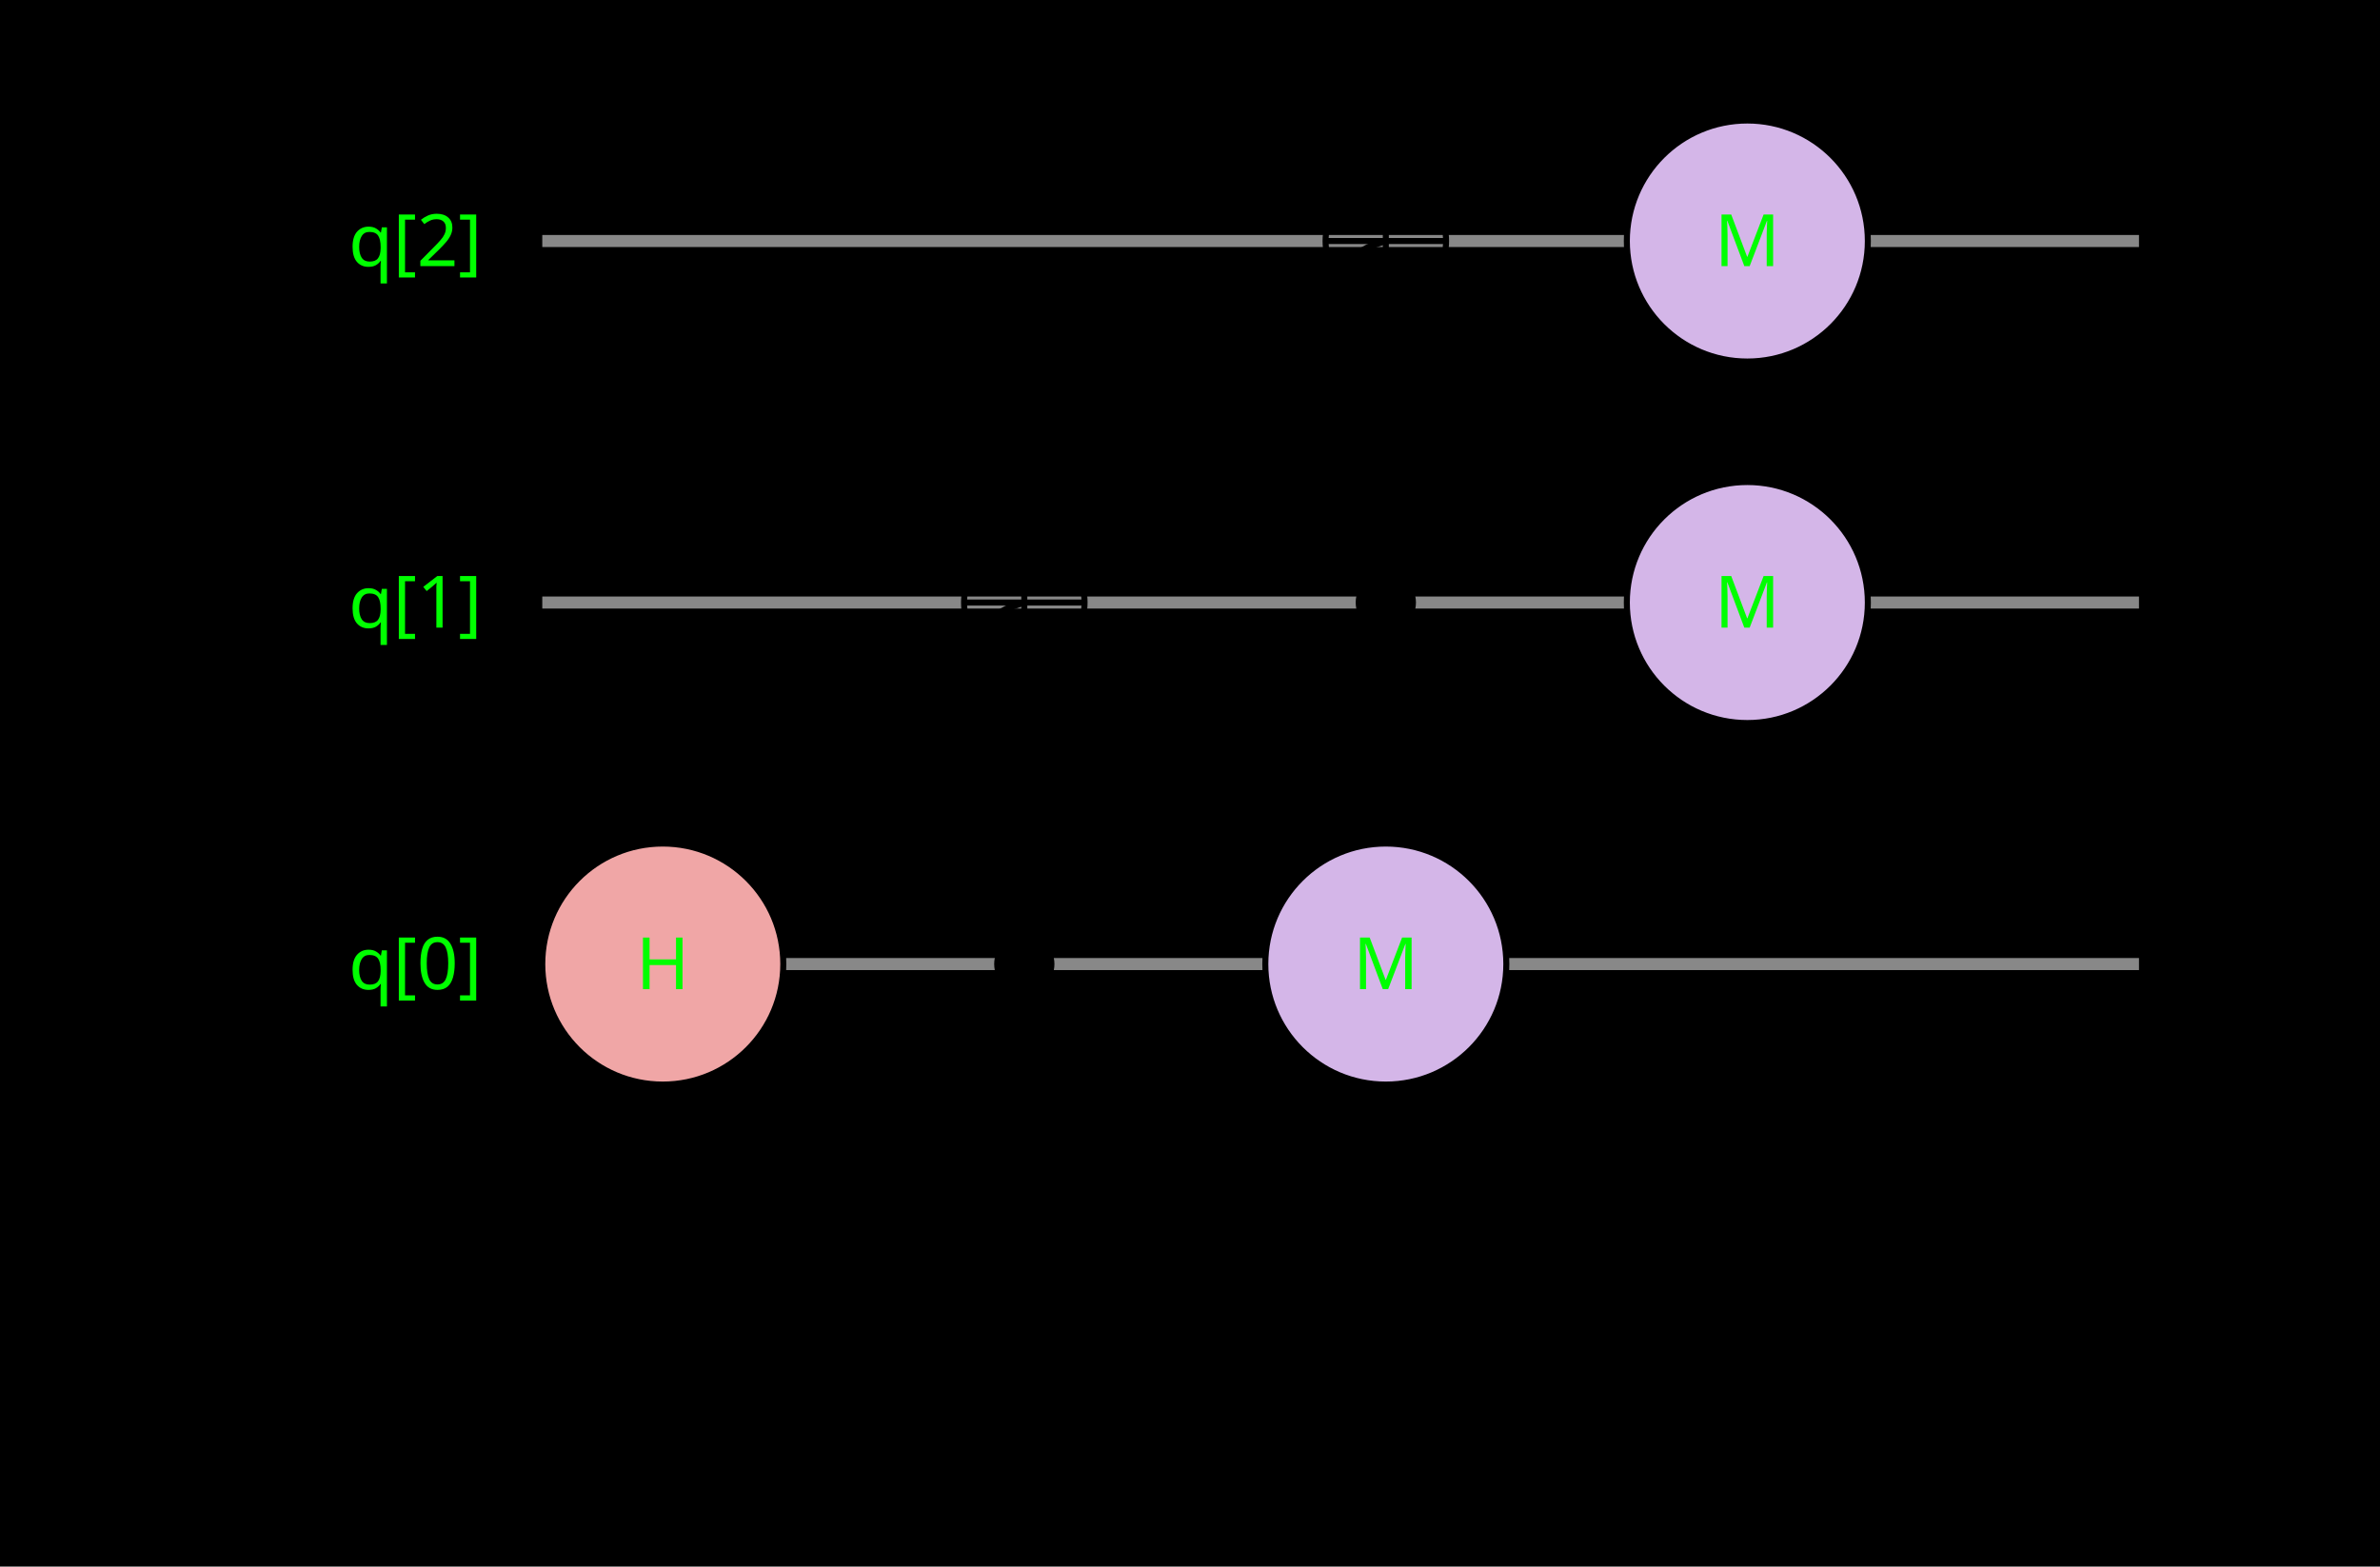
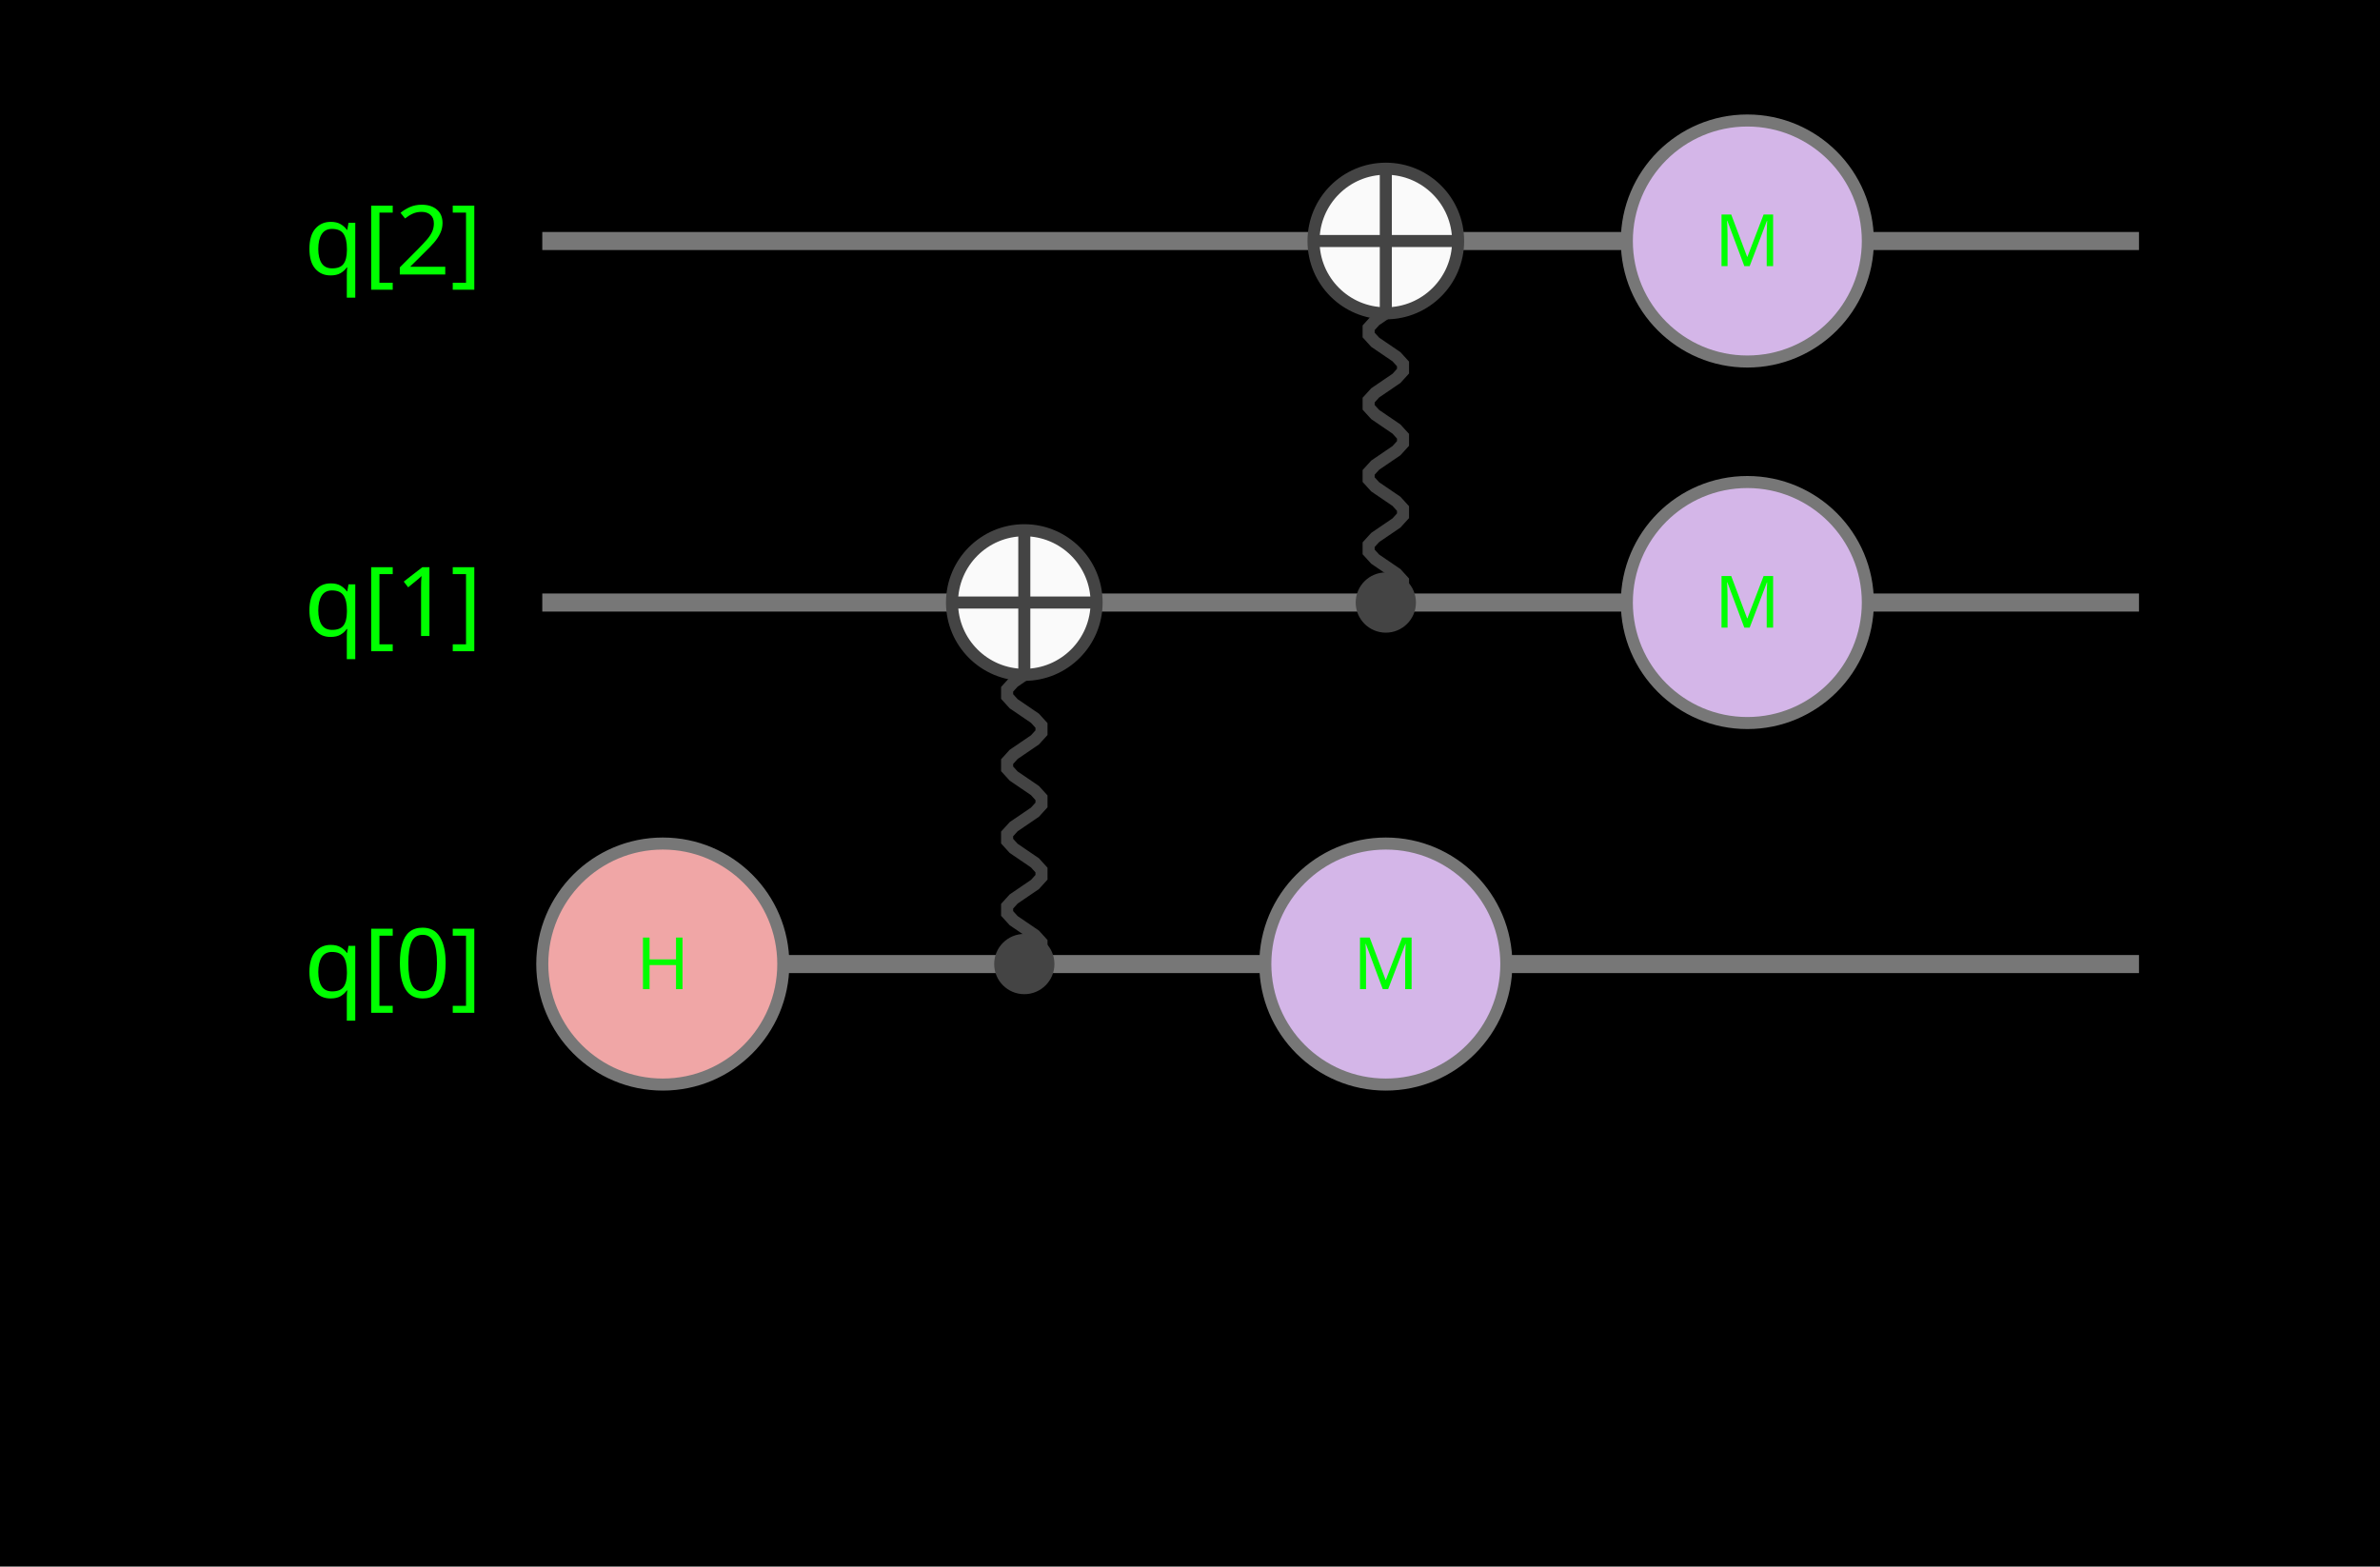
<svg xmlns="http://www.w3.org/2000/svg" width="395.0" height="260" viewBox="0 0 395.0 260">
  <rect width="100%" height="100%" fill="#000000" />
-   <text x="80" y="160" fill="#00ff00" font-family="sans-serif" font-size="12" text-anchor="end" dominant-baseline="middle">q[0]</text>
-   <text x="80" y="100" fill="#00ff00" font-family="sans-serif" font-size="12" text-anchor="end" dominant-baseline="middle">q[1]</text>
-   <text x="80" y="40" fill="#00ff00" font-family="sans-serif" font-size="12" text-anchor="end" dominant-baseline="middle">q[2]</text>
-   <line x1="90" y1="160" x2="355.0" y2="160" stroke="#888888" stroke-width="2" stroke-dasharray="" />
-   <line x1="90" y1="100" x2="355.0" y2="100" stroke="#888888" stroke-width="2" stroke-dasharray="" />
-   <line x1="90" y1="40" x2="355.0" y2="40" stroke="#888888" stroke-width="2" stroke-dasharray="" />
-   <circle cx="110.0" cy="160" r="20" fill="#f0a6a6" stroke="#000000" stroke-width="1" />
+   <text x="80" y="160" fill="#00ff00" font-family="calibri" font-size="16" text-anchor="end" dominant-baseline="middle">q[0]</text>
+   <text x="80" y="100" fill="#00ff00" font-family="calibri" font-size="16" text-anchor="end" dominant-baseline="middle">q[1]</text>
+   <text x="80" y="40" fill="#00ff00" font-family="calibri" font-size="16" text-anchor="end" dominant-baseline="middle">q[2]</text>
+   <line x1="90" y1="160" x2="355.0" y2="160" stroke="#777777" stroke-width="3" stroke-dasharray="" />
+   <line x1="90" y1="100" x2="355.0" y2="100" stroke="#777777" stroke-width="3" stroke-dasharray="" />
+   <line x1="90" y1="40" x2="355.0" y2="40" stroke="#777777" stroke-width="3" stroke-dasharray="" />
+   <circle cx="110.0" cy="160" r="20" fill="#f0a6a6" stroke="#777777" stroke-width="2" />
  <text x="110.0" y="160" fill="#00ff00" font-family="sans-serif" font-size="12" text-anchor="middle" dominant-baseline="middle">H</text>
-   <path d="M 170.0 160.0 L 172.939 159.0 L 174.755 158.0 L 174.755 157.0 L 172.939 156.0 L 170.0 155.0 L 167.061 154.0 L 165.245 153.0 L 165.245 152.0 L 167.061 151.0 L 170.0 150.0 L 172.939 149.0 L 174.755 148.0 L 174.755 147.0 L 172.939 146.0 L 170.0 145.0 L 167.061 144.0 L 165.245 143.0 L 165.245 142.0 L 167.061 141.0 L 170.0 140.0 L 172.939 139.0 L 174.755 138.0 L 174.755 137.0 L 172.939 136.0 L 170.0 135.0 L 167.061 134.0 L 165.245 133.0 L 165.245 132.0 L 167.061 131.0 L 170.0 130.0 L 172.939 129.0 L 174.755 128.0 L 174.755 127.0 L 172.939 126.0 L 170.0 125.0 L 167.061 124.0 L 165.245 123.0 L 165.245 122.0 L 167.061 121.0 L 170.0 120.0 L 172.939 119.0 L 174.755 118.0 L 174.755 117.0 L 172.939 116.0 L 170.0 115.0 L 167.061 114.0 L 165.245 113.0 L 165.245 112.0 L 167.061 111.0 L 170.0 110.0 L 172.939 109.0 L 174.755 108.0 L 174.755 107.0 L 172.939 106.0 L 170.0 105.0 L 167.061 104.0 L 165.245 103.0 L 165.245 102.0 L 167.061 101.0 L 170.0 100.0" stroke="#000000" stroke-width="1" fill="none" stroke-dasharray="" />
-   <circle cx="170.0" cy="160" r="5" fill="#000000" stroke="none" stroke-width="1" />
-   <circle cx="170.0" cy="100" r="10" fill="none" stroke="#000000" stroke-width="1" />
-   <line x1="160.0" y1="100" x2="180.0" y2="100" stroke="#000000" stroke-width="1" />
-   <line x1="170.0" y1="90" x2="170.0" y2="110" stroke="#000000" stroke-width="1" />
-   <path d="M 230.0 100.0 L 232.939 99.0 L 234.755 98.0 L 234.755 97.0 L 232.939 96.0 L 230.0 95.0 L 227.061 94.0 L 225.245 93.0 L 225.245 92.0 L 227.061 91.0 L 230.0 90.0 L 232.939 89.0 L 234.755 88.0 L 234.755 87.0 L 232.939 86.0 L 230.0 85.0 L 227.061 84.0 L 225.245 83.0 L 225.245 82.0 L 227.061 81.0 L 230.0 80.0 L 232.939 79.0 L 234.755 78.0 L 234.755 77.0 L 232.939 76.0 L 230.0 75.0 L 227.061 74.0 L 225.245 73.0 L 225.245 72.0 L 227.061 71.0 L 230.0 70.0 L 232.939 69.0 L 234.755 68.0 L 234.755 67.0 L 232.939 66.0 L 230.0 65.0 L 227.061 64.0 L 225.245 63.0 L 225.245 62.0 L 227.061 61.0 L 230.0 60.0 L 232.939 59.0 L 234.755 58.0 L 234.755 57.0 L 232.939 56.0 L 230.0 55.0 L 227.061 54.0 L 225.245 53.0 L 225.245 52.0 L 227.061 51.0 L 230.0 50.0 L 232.939 49.0 L 234.755 48.0 L 234.755 47.0 L 232.939 46.0 L 230.0 45.0 L 227.061 44.0 L 225.245 43.0 L 225.245 42.0 L 227.061 41.0 L 230.0 40.0" stroke="#000000" stroke-width="1" fill="none" stroke-dasharray="" />
-   <circle cx="230.0" cy="100" r="5" fill="#000000" stroke="none" stroke-width="1" />
-   <circle cx="230.0" cy="40" r="10" fill="none" stroke="#000000" stroke-width="1" />
-   <line x1="220.0" y1="40" x2="240.0" y2="40" stroke="#000000" stroke-width="1" />
-   <line x1="230.0" y1="30" x2="230.0" y2="50" stroke="#000000" stroke-width="1" />
-   <circle cx="230.0" cy="160" r="20" fill="#d4b6e8" stroke="#000000" stroke-width="1" />
+   <path d="M 170.0 160.0 L 171.763 158.8 L 172.853 157.6 L 172.853 156.4 L 171.763 155.2 L 170.0 154.0 L 168.237 152.8 L 167.147 151.6 L 167.147 150.4 L 168.237 149.2 L 170.0 148.0 L 171.763 146.8 L 172.853 145.6 L 172.853 144.4 L 171.763 143.2 L 170.0 142.0 L 168.237 140.8 L 167.147 139.6 L 167.147 138.4 L 168.237 137.2 L 170.0 136.0 L 171.763 134.8 L 172.853 133.6 L 172.853 132.4 L 171.763 131.2 L 170.0 130.0 L 168.237 128.8 L 167.147 127.6 L 167.147 126.4 L 168.237 125.2 L 170.0 124.0 L 171.763 122.8 L 172.853 121.6 L 172.853 120.4 L 171.763 119.2 L 170.0 118.0 L 168.237 116.8 L 167.147 115.6 L 167.147 114.4 L 168.237 113.2 L 170.0 112.0 L 171.763 110.8 L 172.853 109.6 L 172.853 108.4 L 171.763 107.2 L 170.0 106.0 L 168.237 104.8 L 167.147 103.6 L 167.147 102.4 L 168.237 101.2 L 170 100.0" stroke="#444444" stroke-width="2" fill="none" stroke-dasharray="" />
+   <circle cx="170.0" cy="160" r="5" fill="#444444" stroke="none" stroke-width="1" />
+   <circle cx="170.0" cy="100" r="12" fill="#fafafa" stroke="#444444" stroke-width="2" />
+   <line x1="158.0" y1="100" x2="182.0" y2="100" stroke="#444444" stroke-width="2" />
+   <line x1="170.0" y1="88" x2="170.0" y2="112" stroke="#444444" stroke-width="2" />
+   <path d="M 230.0 100.0 L 231.763 98.8 L 232.853 97.6 L 232.853 96.4 L 231.763 95.2 L 230.0 94.0 L 228.237 92.8 L 227.147 91.6 L 227.147 90.4 L 228.237 89.2 L 230.0 88.0 L 231.763 86.8 L 232.853 85.6 L 232.853 84.4 L 231.763 83.2 L 230.0 82.0 L 228.237 80.8 L 227.147 79.6 L 227.147 78.4 L 228.237 77.2 L 230.0 76.0 L 231.763 74.8 L 232.853 73.6 L 232.853 72.4 L 231.763 71.2 L 230.0 70.0 L 228.237 68.8 L 227.147 67.6 L 227.147 66.4 L 228.237 65.2 L 230.0 64.0 L 231.763 62.8 L 232.853 61.6 L 232.853 60.4 L 231.763 59.2 L 230.0 58.0 L 228.237 56.8 L 227.147 55.6 L 227.147 54.4 L 228.237 53.2 L 230.0 52.0 L 231.763 50.8 L 232.853 49.6 L 232.853 48.4 L 231.763 47.2 L 230.0 46.0 L 228.237 44.8 L 227.147 43.6 L 227.147 42.4 L 228.237 41.2 L 230 40.0" stroke="#444444" stroke-width="2" fill="none" stroke-dasharray="" />
+   <circle cx="230.0" cy="100" r="5" fill="#444444" stroke="none" stroke-width="1" />
+   <circle cx="230.0" cy="40" r="12" fill="#fafafa" stroke="#444444" stroke-width="2" />
+   <line x1="218.0" y1="40" x2="242.0" y2="40" stroke="#444444" stroke-width="2" />
+   <line x1="230.0" y1="28" x2="230.0" y2="52" stroke="#444444" stroke-width="2" />
+   <circle cx="230.0" cy="160" r="20" fill="#d4b6e8" stroke="#777777" stroke-width="2" />
  <text x="230.0" y="160" fill="#00ff00" font-family="sans-serif" font-size="12" text-anchor="middle" dominant-baseline="middle">M</text>
-   <circle cx="290.0" cy="100" r="20" fill="#d4b6e8" stroke="#000000" stroke-width="1" />
+   <circle cx="290.0" cy="100" r="20" fill="#d4b6e8" stroke="#777777" stroke-width="2" />
  <text x="290.0" y="100" fill="#00ff00" font-family="sans-serif" font-size="12" text-anchor="middle" dominant-baseline="middle">M</text>
-   <circle cx="290.0" cy="40" r="20" fill="#d4b6e8" stroke="#000000" stroke-width="1" />
+   <circle cx="290.0" cy="40" r="20" fill="#d4b6e8" stroke="#777777" stroke-width="2" />
  <text x="290.0" y="40" fill="#00ff00" font-family="sans-serif" font-size="12" text-anchor="middle" dominant-baseline="middle">M</text>
</svg>
